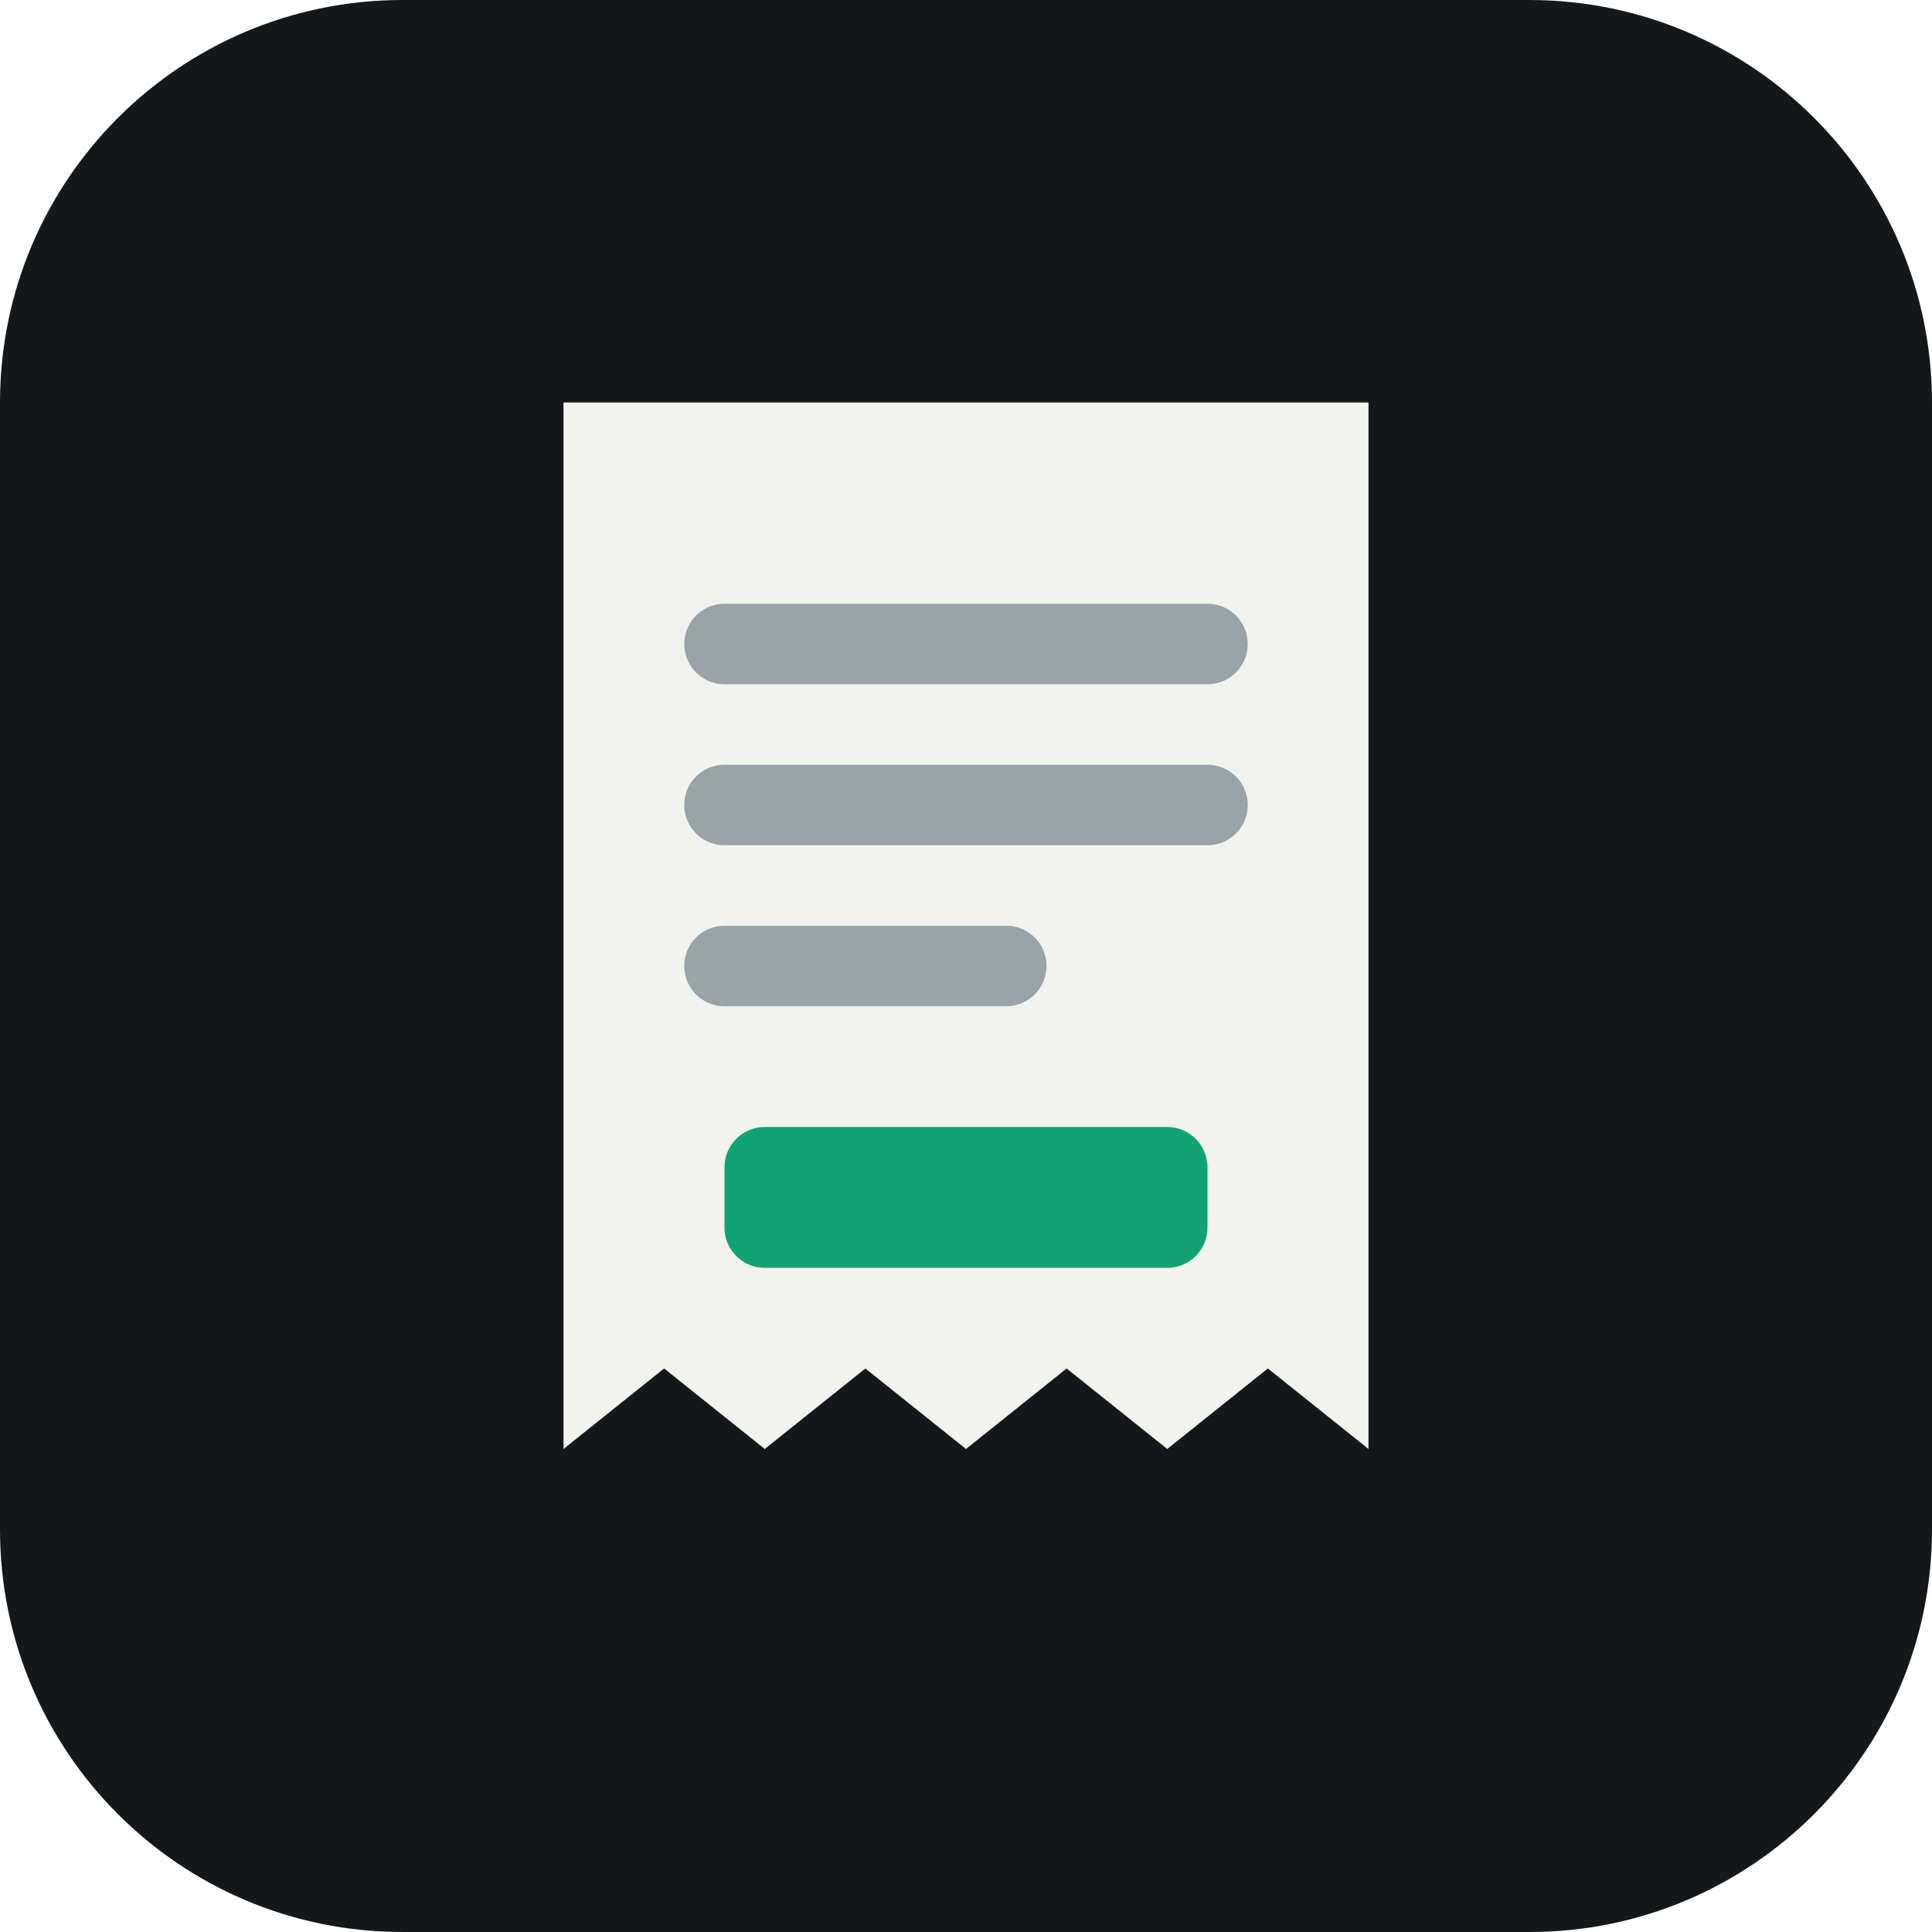
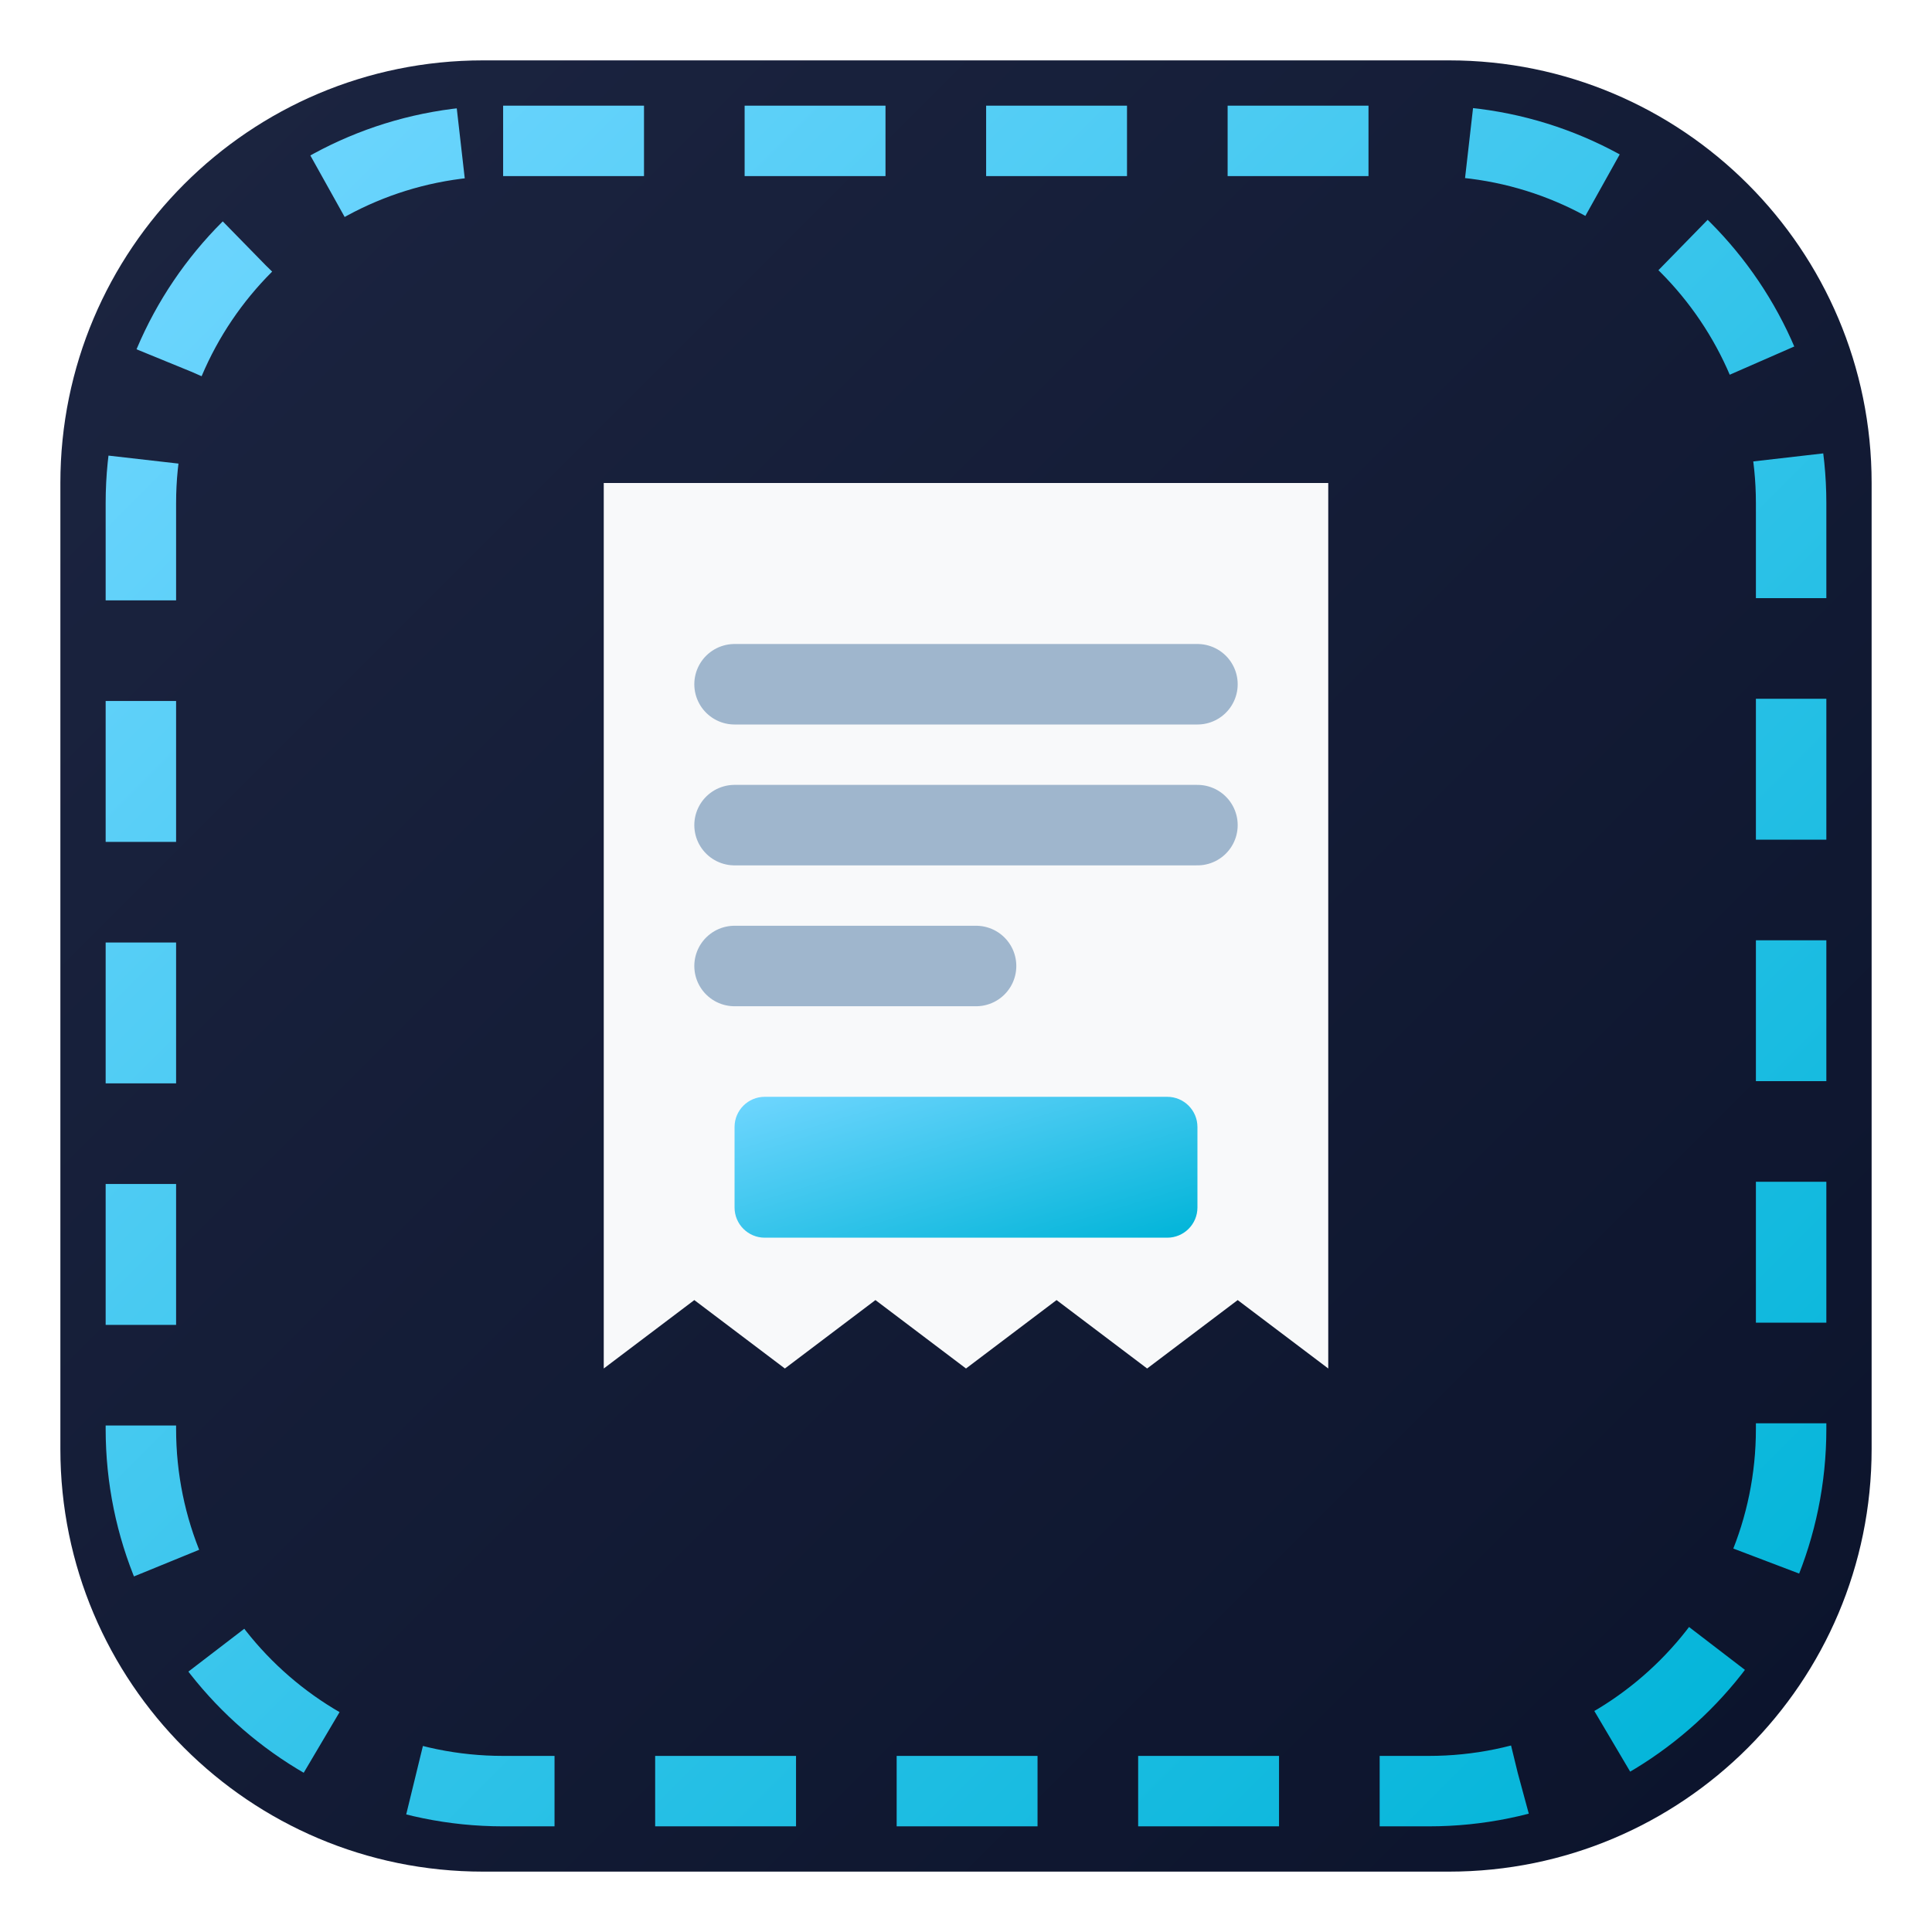
<svg xmlns="http://www.w3.org/2000/svg" viewBox="0 0 96 96">
-   <rect width="96" height="96" rx="20" fill="#15181b" />
-   <path d="M28 20h40v52l-5-4-5 4-5-4-5 4-5-4-5 4-5-4-5 4z" fill="#f2f3ef" />
-   <path d="M36 32h24M36 40h24M36 48h14" stroke="#9aa3a8" stroke-width="4" stroke-linecap="round" />
-   <rect x="36" y="56" width="24" height="7" rx="2" fill="#12a374" />
+   <defs>
+     <linearGradient id="a" x1="0" y1="0" x2="1" y2="1">
+       <stop offset="0" stop-color="#1c2541" />
+       <stop offset="1" stop-color="#0b132b" />
+     </linearGradient>
+     <linearGradient id="b" x1="0" y1="0" x2="1" y2="1">
+       <stop offset="0" stop-color="#70d6ff" />
+       <stop offset="1" stop-color="#00b4d8" />
+     </linearGradient>
+   </defs>
+   <rect x="3" y="3" width="90" height="90" rx="21" fill="url(#a)" />
+   <rect x="7" y="7" width="82" height="82" rx="18" fill="none" stroke="url(#b)" stroke-width="3.5" stroke-dasharray="7 5" />
+   <path d="M30 24h36v44l-4.5-3.4-4.5 3.4-4.5-3.4-4.5 3.4-4.5-3.4-4.5 3.4-4.5-3.4L30 68z" fill="#f8f9fa" />
+   <path d="M36.5 34h23M36.5 41h23M36.5 48h12" stroke="#9fb6cd" stroke-width="4" stroke-linecap="round" />
+   <rect x="36.5" y="54.5" width="23" height="7" rx="1.5" fill="url(#b)" />
</svg>
